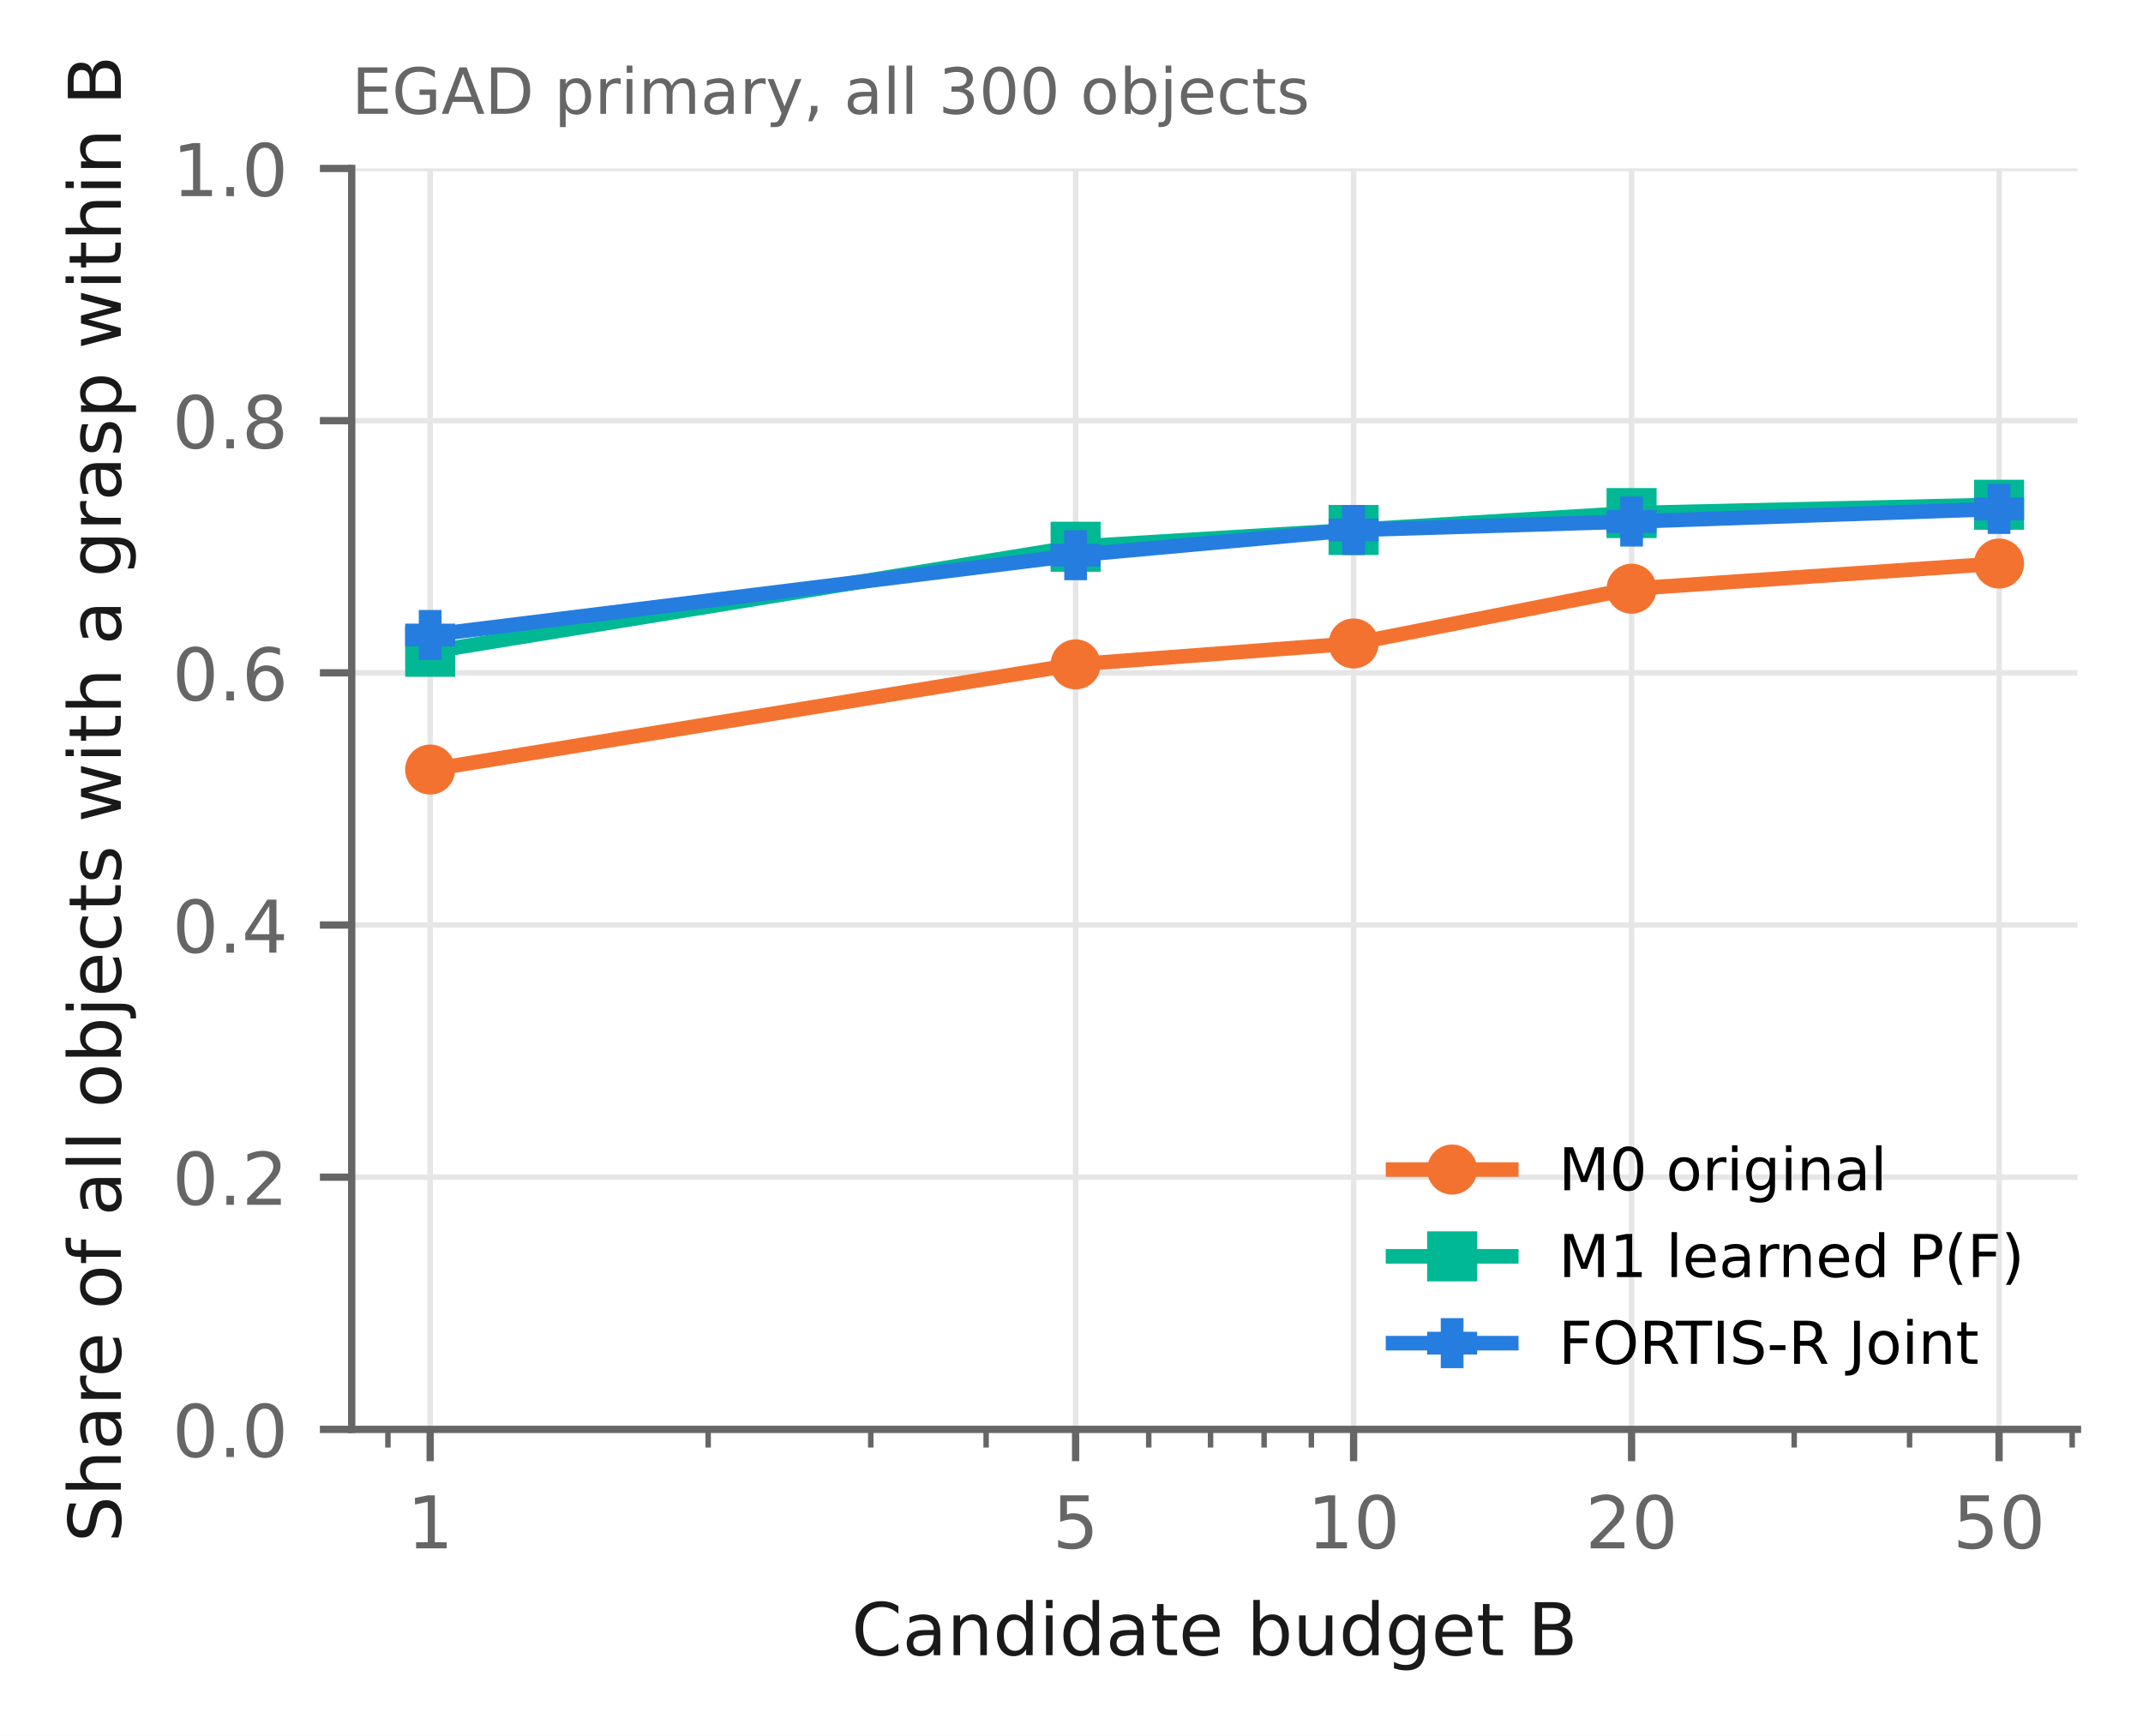
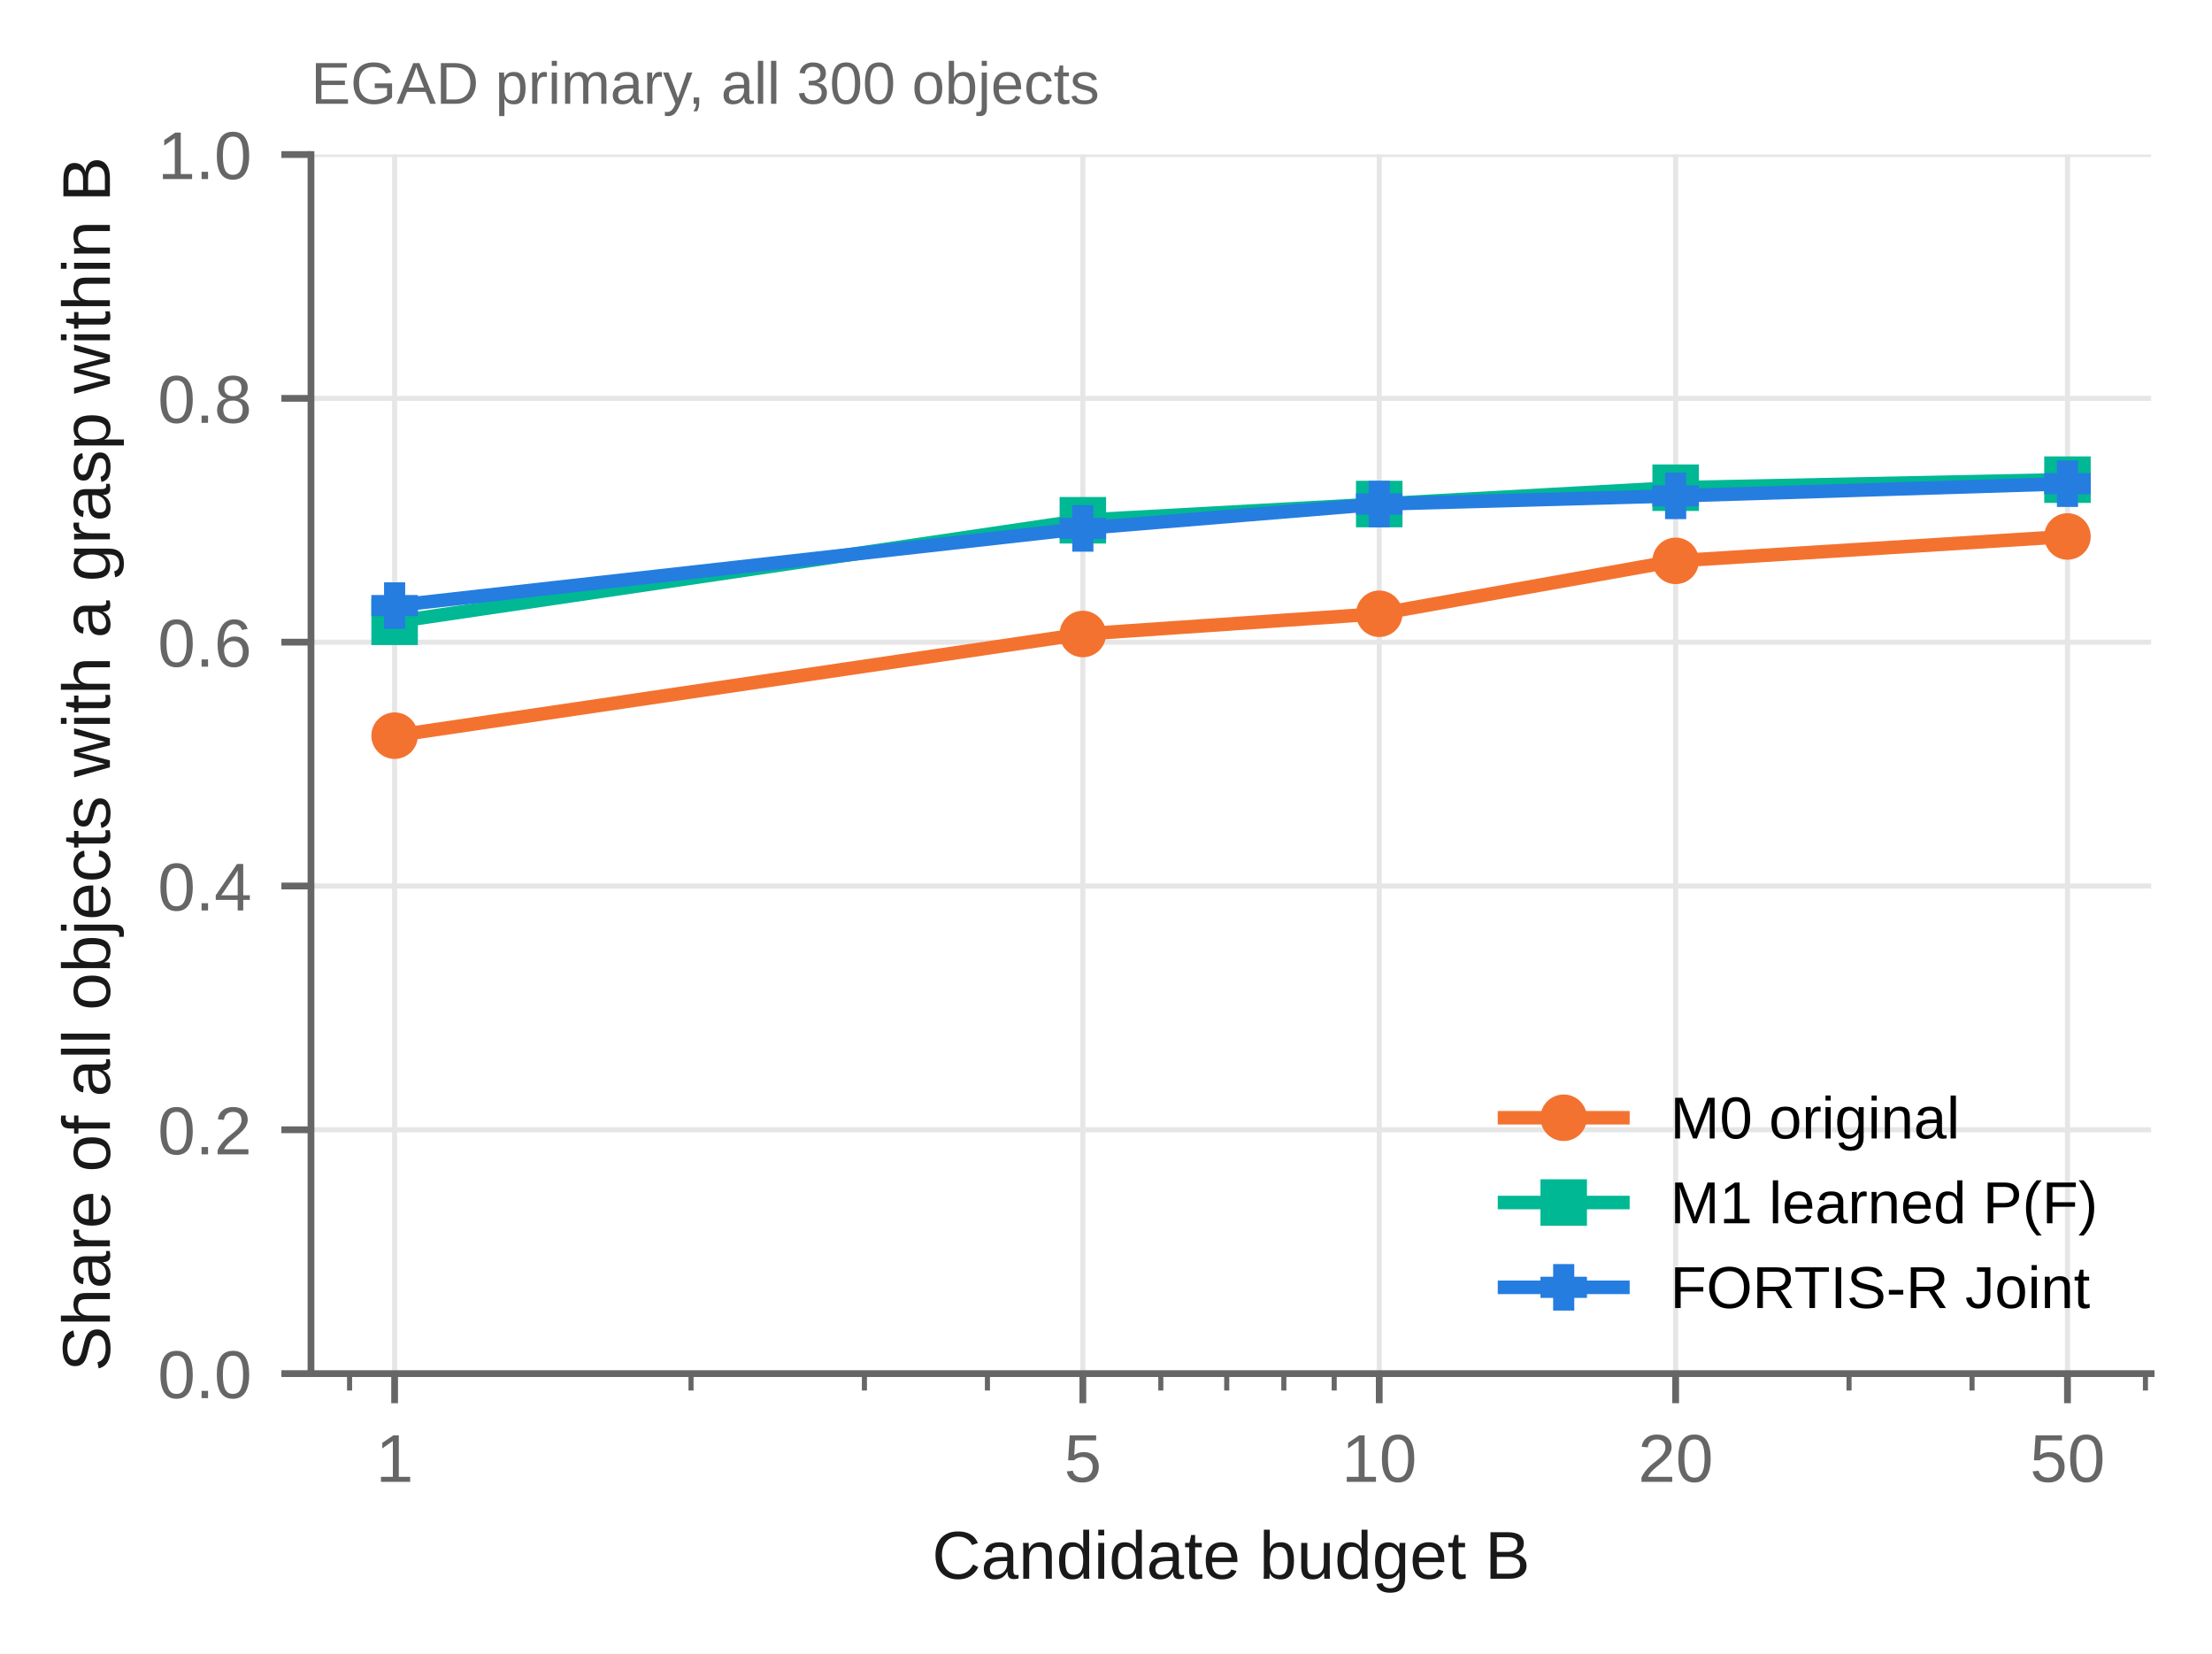
- <svg xmlns="http://www.w3.org/2000/svg" xmlns:xlink="http://www.w3.org/1999/xlink" width="235.585pt" height="190.804pt" viewBox="0 0 235.585 190.804" version="1.1">
+ <svg xmlns="http://www.w3.org/2000/svg" xmlns:xlink="http://www.w3.org/1999/xlink" width="261.598pt" height="195.532pt" viewBox="0 0 261.598 195.532" version="1.1">
  <defs>
    <style type="text/css">*{stroke-linejoin: round; stroke-linecap: butt}</style>
  </defs>
  <g id="figure_1">
    <g id="patch_1">
-       <path d="M 0 190.804  L 235.585 190.804  L 235.585 0  L 0 0  z " style="fill: #ffffff" />
+       <path d="M 0 195.532  L 261.598 195.532  L 261.598 -0  L 0 -0  z " style="fill: #ffffff" />
    </g>
    <g id="axes_1">
      <g id="patch_2">
-         <path d="M 38.665 157.119  L 228.385 157.119  L 228.385 18.519  L 38.665 18.519  z " style="fill: #ffffff" />
+         <path d="M 36.778 162.417  L 254.398 162.417  L 254.398 18.273  L 36.778 18.273  z " style="fill: #ffffff" />
      </g>
      <g id="matplotlib.axis_1">
        <g id="xtick_1">
          <g id="line2d_1">
-             <path d="M 47.289 157.119  L 47.289 18.519  " clip-path="url(#pc2524f0873)" style="fill: none; stroke: #e6e6e6; stroke-width: 0.6; stroke-linecap: square" />
+             <path d="M 46.669 162.417  L 46.669 18.273  " clip-path="url(#p2b0e923e38)" style="fill: none; stroke: #e6e6e6; stroke-width: 0.6; stroke-linecap: square" />
          </g>
          <g id="line2d_2">
            <defs>
-               <path id="m3e6e930d71" d="M 0 0  L 0 3.5  " style="stroke: #666666; stroke-width: 0.8" />
+               <path id="me458b5828e" d="M 0 0  L 0 3.5  " style="stroke: #666666; stroke-width: 0.8" />
            </defs>
            <g>
-               <use xlink:href="#m3e6e930d71" x="47.289" y="157.119" style="fill: #666666; stroke: #666666; stroke-width: 0.8" />
+               <use xlink:href="#me458b5828e" x="46.669" y="162.417" style="fill: #666666; stroke: #666666; stroke-width: 0.8" />
            </g>
          </g>
          <g id="text_1">
-             <text style="font-size: 8px; font-family: 'DejaVu Sans'; text-anchor: middle; fill: #666666" x="47.289" y="170.198" transform="rotate(-0 47.28864 170.1977)">1</text>
+             <text style="font-size: 8px; font-family: 'Liberation Sans', 'DejaVu Sans'; text-anchor: middle; fill: #666666" x="46.669" y="175.214" transform="rotate(-0 46.66932 175.2143)">1</text>
          </g>
        </g>
        <g id="xtick_2">
          <g id="line2d_3">
-             <path d="M 118.245 157.119  L 118.245 18.519  " clip-path="url(#pc2524f0873)" style="fill: none; stroke: #e6e6e6; stroke-width: 0.6; stroke-linecap: square" />
+             <path d="M 128.061 162.417  L 128.061 18.273  " clip-path="url(#p2b0e923e38)" style="fill: none; stroke: #e6e6e6; stroke-width: 0.6; stroke-linecap: square" />
          </g>
          <g id="line2d_4">
            <g>
-               <use xlink:href="#m3e6e930d71" x="118.245" y="157.119" style="fill: #666666; stroke: #666666; stroke-width: 0.8" />
+               <use xlink:href="#me458b5828e" x="128.061" y="162.417" style="fill: #666666; stroke: #666666; stroke-width: 0.8" />
            </g>
          </g>
          <g id="text_2">
-             <text style="font-size: 8px; font-family: 'DejaVu Sans'; text-anchor: middle; fill: #666666" x="118.245" y="170.198" transform="rotate(-0 118.2453 170.1977)">5</text>
+             <text style="font-size: 8px; font-family: 'Liberation Sans', 'DejaVu Sans'; text-anchor: middle; fill: #666666" x="128.061" y="175.214" transform="rotate(-0 128.0608 175.2143)">5</text>
          </g>
        </g>
        <g id="xtick_3">
          <g id="line2d_5">
-             <path d="M 148.805 157.119  L 148.805 18.519  " clip-path="url(#pc2524f0873)" style="fill: none; stroke: #e6e6e6; stroke-width: 0.6; stroke-linecap: square" />
+             <path d="M 163.114 162.417  L 163.114 18.273  " clip-path="url(#p2b0e923e38)" style="fill: none; stroke: #e6e6e6; stroke-width: 0.6; stroke-linecap: square" />
          </g>
          <g id="line2d_6">
            <g>
-               <use xlink:href="#m3e6e930d71" x="148.805" y="157.119" style="fill: #666666; stroke: #666666; stroke-width: 0.8" />
+               <use xlink:href="#me458b5828e" x="163.114" y="162.417" style="fill: #666666; stroke: #666666; stroke-width: 0.8" />
            </g>
          </g>
          <g id="text_3">
-             <text style="font-size: 8px; font-family: 'DejaVu Sans'; text-anchor: middle; fill: #666666" x="148.805" y="170.198" transform="rotate(-0 148.8047 170.1977)">10</text>
+             <text style="font-size: 8px; font-family: 'Liberation Sans', 'DejaVu Sans'; text-anchor: middle; fill: #666666" x="163.114" y="175.214" transform="rotate(-0 163.1142 175.2143)">10</text>
          </g>
        </g>
        <g id="xtick_4">
          <g id="line2d_7">
-             <path d="M 179.364 157.119  L 179.364 18.519  " clip-path="url(#pc2524f0873)" style="fill: none; stroke: #e6e6e6; stroke-width: 0.6; stroke-linecap: square" />
+             <path d="M 198.168 162.417  L 198.168 18.273  " clip-path="url(#p2b0e923e38)" style="fill: none; stroke: #e6e6e6; stroke-width: 0.6; stroke-linecap: square" />
          </g>
          <g id="line2d_8">
            <g>
-               <use xlink:href="#m3e6e930d71" x="179.364" y="157.119" style="fill: #666666; stroke: #666666; stroke-width: 0.8" />
+               <use xlink:href="#me458b5828e" x="198.168" y="162.417" style="fill: #666666; stroke: #666666; stroke-width: 0.8" />
            </g>
          </g>
          <g id="text_4">
-             <text style="font-size: 8px; font-family: 'DejaVu Sans'; text-anchor: middle; fill: #666666" x="179.364" y="170.198" transform="rotate(-0 179.3641 170.1977)">20</text>
+             <text style="font-size: 8px; font-family: 'Liberation Sans', 'DejaVu Sans'; text-anchor: middle; fill: #666666" x="198.168" y="175.214" transform="rotate(-0 198.1676 175.2143)">20</text>
          </g>
        </g>
        <g id="xtick_5">
          <g id="line2d_9">
-             <path d="M 219.761 157.119  L 219.761 18.519  " clip-path="url(#pc2524f0873)" style="fill: none; stroke: #e6e6e6; stroke-width: 0.6; stroke-linecap: square" />
+             <path d="M 244.506 162.417  L 244.506 18.273  " clip-path="url(#p2b0e923e38)" style="fill: none; stroke: #e6e6e6; stroke-width: 0.6; stroke-linecap: square" />
          </g>
          <g id="line2d_10">
            <g>
-               <use xlink:href="#m3e6e930d71" x="219.761" y="157.119" style="fill: #666666; stroke: #666666; stroke-width: 0.8" />
+               <use xlink:href="#me458b5828e" x="244.506" y="162.417" style="fill: #666666; stroke: #666666; stroke-width: 0.8" />
            </g>
          </g>
          <g id="text_5">
-             <text style="font-size: 8px; font-family: 'DejaVu Sans'; text-anchor: middle; fill: #666666" x="219.761" y="170.198" transform="rotate(-0 219.7614 170.1977)">50</text>
+             <text style="font-size: 8px; font-family: 'Liberation Sans', 'DejaVu Sans'; text-anchor: middle; fill: #666666" x="244.506" y="175.214" transform="rotate(-0 244.5057 175.2143)">50</text>
          </g>
        </g>
        <g id="xtick_6">
          <g id="line2d_11">
            <defs>
-               <path id="m0637f6768a" d="M 0 0  L 0 2  " style="stroke: #666666; stroke-width: 0.6" />
+               <path id="m69edfbb0c6" d="M 0 0  L 0 2  " style="stroke: #666666; stroke-width: 0.6" />
            </defs>
            <g>
-               <use xlink:href="#m0637f6768a" x="42.644" y="157.119" style="fill: #666666; stroke: #666666; stroke-width: 0.6" />
+               <use xlink:href="#m69edfbb0c6" x="41.341" y="162.417" style="fill: #666666; stroke: #666666; stroke-width: 0.6" />
            </g>
          </g>
        </g>
        <g id="xtick_7">
          <g id="line2d_12">
            <g>
-               <use xlink:href="#m0637f6768a" x="77.848" y="157.119" style="fill: #666666; stroke: #666666; stroke-width: 0.6" />
+               <use xlink:href="#m69edfbb0c6" x="81.723" y="162.417" style="fill: #666666; stroke: #666666; stroke-width: 0.6" />
            </g>
          </g>
        </g>
        <g id="xtick_8">
          <g id="line2d_13">
            <g>
-               <use xlink:href="#m0637f6768a" x="95.724" y="157.119" style="fill: #666666; stroke: #666666; stroke-width: 0.6" />
+               <use xlink:href="#m69edfbb0c6" x="102.228" y="162.417" style="fill: #666666; stroke: #666666; stroke-width: 0.6" />
            </g>
          </g>
        </g>
        <g id="xtick_9">
          <g id="line2d_14">
            <g>
-               <use xlink:href="#m0637f6768a" x="108.407" y="157.119" style="fill: #666666; stroke: #666666; stroke-width: 0.6" />
+               <use xlink:href="#m69edfbb0c6" x="116.776" y="162.417" style="fill: #666666; stroke: #666666; stroke-width: 0.6" />
            </g>
          </g>
        </g>
        <g id="xtick_10">
          <g id="line2d_15">
            <g>
-               <use xlink:href="#m0637f6768a" x="126.283" y="157.119" style="fill: #666666; stroke: #666666; stroke-width: 0.6" />
+               <use xlink:href="#m69edfbb0c6" x="137.281" y="162.417" style="fill: #666666; stroke: #666666; stroke-width: 0.6" />
            </g>
          </g>
        </g>
        <g id="xtick_11">
          <g id="line2d_16">
            <g>
-               <use xlink:href="#m0637f6768a" x="133.08" y="157.119" style="fill: #666666; stroke: #666666; stroke-width: 0.6" />
+               <use xlink:href="#m69edfbb0c6" x="145.077" y="162.417" style="fill: #666666; stroke: #666666; stroke-width: 0.6" />
            </g>
          </g>
        </g>
        <g id="xtick_12">
          <g id="line2d_17">
            <g>
-               <use xlink:href="#m0637f6768a" x="138.967" y="157.119" style="fill: #666666; stroke: #666666; stroke-width: 0.6" />
+               <use xlink:href="#m69edfbb0c6" x="151.83" y="162.417" style="fill: #666666; stroke: #666666; stroke-width: 0.6" />
            </g>
          </g>
        </g>
        <g id="xtick_13">
          <g id="line2d_18">
            <g>
-               <use xlink:href="#m0637f6768a" x="144.16" y="157.119" style="fill: #666666; stroke: #666666; stroke-width: 0.6" />
+               <use xlink:href="#m69edfbb0c6" x="157.786" y="162.417" style="fill: #666666; stroke: #666666; stroke-width: 0.6" />
            </g>
          </g>
        </g>
        <g id="xtick_14">
          <g id="line2d_19">
            <g>
-               <use xlink:href="#m0637f6768a" x="197.24" y="157.119" style="fill: #666666; stroke: #666666; stroke-width: 0.6" />
+               <use xlink:href="#m69edfbb0c6" x="218.673" y="162.417" style="fill: #666666; stroke: #666666; stroke-width: 0.6" />
            </g>
          </g>
        </g>
        <g id="xtick_15">
          <g id="line2d_20">
            <g>
-               <use xlink:href="#m0637f6768a" x="209.923" y="157.119" style="fill: #666666; stroke: #666666; stroke-width: 0.6" />
+               <use xlink:href="#m69edfbb0c6" x="233.221" y="162.417" style="fill: #666666; stroke: #666666; stroke-width: 0.6" />
            </g>
          </g>
        </g>
        <g id="xtick_16">
          <g id="line2d_21">
            <g>
-               <use xlink:href="#m0637f6768a" x="227.8" y="157.119" style="fill: #666666; stroke: #666666; stroke-width: 0.6" />
+               <use xlink:href="#m69edfbb0c6" x="253.726" y="162.417" style="fill: #666666; stroke: #666666; stroke-width: 0.6" />
            </g>
          </g>
        </g>
        <g id="text_6">
-           <text style="font-size: 8px; font-family: 'DejaVu Sans'; text-anchor: middle; fill: #191919" x="133.525" y="181.94" transform="rotate(-0 133.525 181.9402)">Candidate budget B</text>
+           <text style="font-size: 8px; font-family: 'Liberation Sans', 'DejaVu Sans'; text-anchor: middle; fill: #191919" x="145.588" y="186.672" transform="rotate(-0 145.5875 186.6718)">Candidate budget B</text>
        </g>
      </g>
      <g id="matplotlib.axis_2">
        <g id="ytick_1">
          <g id="line2d_22">
-             <path d="M 38.665 157.119  L 228.385 157.119  " clip-path="url(#pc2524f0873)" style="fill: none; stroke: #e6e6e6; stroke-width: 0.6; stroke-linecap: square" />
+             <path d="M 36.778 162.417  L 254.398 162.417  " clip-path="url(#p2b0e923e38)" style="fill: none; stroke: #e6e6e6; stroke-width: 0.6; stroke-linecap: square" />
          </g>
          <g id="line2d_23">
            <defs>
-               <path id="mbe72d1a9f9" d="M 0 0  L -3.5 0  " style="stroke: #666666; stroke-width: 0.8" />
+               <path id="m7744b1ef28" d="M 0 0  L -3.5 0  " style="stroke: #666666; stroke-width: 0.8" />
            </defs>
            <g>
-               <use xlink:href="#mbe72d1a9f9" x="38.665" y="157.119" style="fill: #666666; stroke: #666666; stroke-width: 0.8" />
+               <use xlink:href="#m7744b1ef28" x="36.778" y="162.417" style="fill: #666666; stroke: #666666; stroke-width: 0.8" />
            </g>
          </g>
          <g id="text_7">
-             <text style="font-size: 8px; font-family: 'DejaVu Sans'; text-anchor: end; fill: #666666" x="31.665" y="160.158" transform="rotate(-0 31.665 160.1583)">0.0</text>
+             <text style="font-size: 8px; font-family: 'Liberation Sans', 'DejaVu Sans'; text-anchor: end; fill: #666666" x="29.777" y="165.316" transform="rotate(-0 29.7775 165.3156)">0.0</text>
          </g>
        </g>
        <g id="ytick_2">
          <g id="line2d_24">
-             <path d="M 38.665 129.399  L 228.385 129.399  " clip-path="url(#pc2524f0873)" style="fill: none; stroke: #e6e6e6; stroke-width: 0.6; stroke-linecap: square" />
+             <path d="M 36.778 133.588  L 254.398 133.588  " clip-path="url(#p2b0e923e38)" style="fill: none; stroke: #e6e6e6; stroke-width: 0.6; stroke-linecap: square" />
          </g>
          <g id="line2d_25">
            <g>
-               <use xlink:href="#mbe72d1a9f9" x="38.665" y="129.399" style="fill: #666666; stroke: #666666; stroke-width: 0.8" />
+               <use xlink:href="#m7744b1ef28" x="36.778" y="133.588" style="fill: #666666; stroke: #666666; stroke-width: 0.8" />
            </g>
          </g>
          <g id="text_8">
-             <text style="font-size: 8px; font-family: 'DejaVu Sans'; text-anchor: end; fill: #666666" x="31.665" y="132.438" transform="rotate(-0 31.665 132.4383)">0.2</text>
+             <text style="font-size: 8px; font-family: 'Liberation Sans', 'DejaVu Sans'; text-anchor: end; fill: #666666" x="29.777" y="136.487" transform="rotate(-0 29.7775 136.4868)">0.2</text>
          </g>
        </g>
        <g id="ytick_3">
          <g id="line2d_26">
-             <path d="M 38.665 101.679  L 228.385 101.679  " clip-path="url(#pc2524f0873)" style="fill: none; stroke: #e6e6e6; stroke-width: 0.6; stroke-linecap: square" />
+             <path d="M 36.778 104.759  L 254.398 104.759  " clip-path="url(#p2b0e923e38)" style="fill: none; stroke: #e6e6e6; stroke-width: 0.6; stroke-linecap: square" />
          </g>
          <g id="line2d_27">
            <g>
-               <use xlink:href="#mbe72d1a9f9" x="38.665" y="101.679" style="fill: #666666; stroke: #666666; stroke-width: 0.8" />
+               <use xlink:href="#m7744b1ef28" x="36.778" y="104.759" style="fill: #666666; stroke: #666666; stroke-width: 0.8" />
            </g>
          </g>
          <g id="text_9">
-             <text style="font-size: 8px; font-family: 'DejaVu Sans'; text-anchor: end; fill: #666666" x="31.665" y="104.718" transform="rotate(-0 31.665 104.7183)">0.4</text>
+             <text style="font-size: 8px; font-family: 'Liberation Sans', 'DejaVu Sans'; text-anchor: end; fill: #666666" x="29.777" y="107.658" transform="rotate(-0 29.7775 107.658)">0.4</text>
          </g>
        </g>
        <g id="ytick_4">
          <g id="line2d_28">
-             <path d="M 38.665 73.959  L 228.385 73.959  " clip-path="url(#pc2524f0873)" style="fill: none; stroke: #e6e6e6; stroke-width: 0.6; stroke-linecap: square" />
+             <path d="M 36.778 75.93  L 254.398 75.93  " clip-path="url(#p2b0e923e38)" style="fill: none; stroke: #e6e6e6; stroke-width: 0.6; stroke-linecap: square" />
          </g>
          <g id="line2d_29">
            <g>
-               <use xlink:href="#mbe72d1a9f9" x="38.665" y="73.959" style="fill: #666666; stroke: #666666; stroke-width: 0.8" />
+               <use xlink:href="#m7744b1ef28" x="36.778" y="75.93" style="fill: #666666; stroke: #666666; stroke-width: 0.8" />
            </g>
          </g>
          <g id="text_10">
-             <text style="font-size: 8px; font-family: 'DejaVu Sans'; text-anchor: end; fill: #666666" x="31.665" y="76.998" transform="rotate(-0 31.665 76.99828)">0.6</text>
+             <text style="font-size: 8px; font-family: 'Liberation Sans', 'DejaVu Sans'; text-anchor: end; fill: #666666" x="29.777" y="78.829" transform="rotate(-0 29.7775 78.82916)">0.6</text>
          </g>
        </g>
        <g id="ytick_5">
          <g id="line2d_30">
-             <path d="M 38.665 46.239  L 228.385 46.239  " clip-path="url(#pc2524f0873)" style="fill: none; stroke: #e6e6e6; stroke-width: 0.6; stroke-linecap: square" />
+             <path d="M 36.778 47.102  L 254.398 47.102  " clip-path="url(#p2b0e923e38)" style="fill: none; stroke: #e6e6e6; stroke-width: 0.6; stroke-linecap: square" />
          </g>
          <g id="line2d_31">
            <g>
-               <use xlink:href="#mbe72d1a9f9" x="38.665" y="46.239" style="fill: #666666; stroke: #666666; stroke-width: 0.8" />
+               <use xlink:href="#m7744b1ef28" x="36.778" y="47.102" style="fill: #666666; stroke: #666666; stroke-width: 0.8" />
            </g>
          </g>
          <g id="text_11">
-             <text style="font-size: 8px; font-family: 'DejaVu Sans'; text-anchor: end; fill: #666666" x="31.665" y="49.278" transform="rotate(-0 31.665 49.27828)">0.8</text>
+             <text style="font-size: 8px; font-family: 'Liberation Sans', 'DejaVu Sans'; text-anchor: end; fill: #666666" x="29.777" y="50" transform="rotate(-0 29.7775 50.00036)">0.8</text>
          </g>
        </g>
        <g id="ytick_6">
          <g id="line2d_32">
-             <path d="M 38.665 18.519  L 228.385 18.519  " clip-path="url(#pc2524f0873)" style="fill: none; stroke: #e6e6e6; stroke-width: 0.6; stroke-linecap: square" />
+             <path d="M 36.778 18.273  L 254.398 18.273  " clip-path="url(#p2b0e923e38)" style="fill: none; stroke: #e6e6e6; stroke-width: 0.6; stroke-linecap: square" />
          </g>
          <g id="line2d_33">
            <g>
-               <use xlink:href="#mbe72d1a9f9" x="38.665" y="18.519" style="fill: #666666; stroke: #666666; stroke-width: 0.8" />
+               <use xlink:href="#m7744b1ef28" x="36.778" y="18.273" style="fill: #666666; stroke: #666666; stroke-width: 0.8" />
            </g>
          </g>
          <g id="text_12">
-             <text style="font-size: 8px; font-family: 'DejaVu Sans'; text-anchor: end; fill: #666666" x="31.665" y="21.558" transform="rotate(-0 31.665 21.55828)">1.0</text>
+             <text style="font-size: 8px; font-family: 'Liberation Sans', 'DejaVu Sans'; text-anchor: end; fill: #666666" x="29.777" y="21.172" transform="rotate(-0 29.7775 21.17156)">1.0</text>
          </g>
        </g>
        <g id="text_13">
-           <text style="font-size: 8px; font-family: 'DejaVu Sans'; text-anchor: middle; fill: #191919" x="13.279" y="87.819" transform="rotate(-90 13.27875 87.81891)">Share of all objects with a grasp within B</text>
+           <text style="font-size: 8px; font-family: 'Liberation Sans', 'DejaVu Sans'; text-anchor: middle; fill: #191919" x="12.998" y="90.345" transform="rotate(-90 12.9975 90.34481)">Share of all objects with a grasp within B</text>
        </g>
      </g>
      <g id="line2d_34">
-         <path d="M 47.289 84.59  L 118.245 73.03  L 148.805 70.73  L 179.364 64.714  L 219.761 61.942  " clip-path="url(#pc2524f0873)" style="fill: none; stroke: #f47230; stroke-width: 1.6; stroke-linecap: square" />
+         <path d="M 46.669 86.986  L 128.061 74.965  L 163.114 72.572  L 198.168 66.316  L 244.506 63.433  " clip-path="url(#p2b0e923e38)" style="fill: none; stroke: #f47230; stroke-width: 1.6; stroke-linecap: square" />
        <defs>
-           <path id="mde02e5549d" d="M 0 2.25  C 0.597 2.25 1.169 2.013 1.591 1.591  C 2.013 1.169 2.25 0.597 2.25 0  C 2.25 -0.597 2.013 -1.169 1.591 -1.591  C 1.169 -2.013 0.597 -2.25 0 -2.25  C -0.597 -2.25 -1.169 -2.013 -1.591 -1.591  C -2.013 -1.169 -2.25 -0.597 -2.25 0  C -2.25 0.597 -2.013 1.169 -1.591 1.591  C -1.169 2.013 -0.597 2.25 0 2.25  z " style="stroke: #f47230" />
+           <path id="m5bbf63b441" d="M 0 2.25  C 0.597 2.25 1.169 2.013 1.591 1.591  C 2.013 1.169 2.25 0.597 2.25 0  C 2.25 -0.597 2.013 -1.169 1.591 -1.591  C 1.169 -2.013 0.597 -2.25 0 -2.25  C -0.597 -2.25 -1.169 -2.013 -1.591 -1.591  C -2.013 -1.169 -2.25 -0.597 -2.25 0  C -2.25 0.597 -2.013 1.169 -1.591 1.591  C -1.169 2.013 -0.597 2.25 0 2.25  z " style="stroke: #f47230" />
        </defs>
-         <g clip-path="url(#pc2524f0873)">
-           <use xlink:href="#mde02e5549d" x="47.289" y="84.59" style="fill: #f47230; stroke: #f47230" />
-           <use xlink:href="#mde02e5549d" x="118.245" y="73.03" style="fill: #f47230; stroke: #f47230" />
-           <use xlink:href="#mde02e5549d" x="148.805" y="70.73" style="fill: #f47230; stroke: #f47230" />
-           <use xlink:href="#mde02e5549d" x="179.364" y="64.714" style="fill: #f47230; stroke: #f47230" />
-           <use xlink:href="#mde02e5549d" x="219.761" y="61.942" style="fill: #f47230; stroke: #f47230" />
+         <g clip-path="url(#p2b0e923e38)">
+           <use xlink:href="#m5bbf63b441" x="46.669" y="86.986" style="fill: #f47230; stroke: #f47230" />
+           <use xlink:href="#m5bbf63b441" x="128.061" y="74.965" style="fill: #f47230; stroke: #f47230" />
+           <use xlink:href="#m5bbf63b441" x="163.114" y="72.572" style="fill: #f47230; stroke: #f47230" />
+           <use xlink:href="#m5bbf63b441" x="198.168" y="66.316" style="fill: #f47230; stroke: #f47230" />
+           <use xlink:href="#m5bbf63b441" x="244.506" y="63.433" style="fill: #f47230; stroke: #f47230" />
        </g>
      </g>
      <g id="line2d_35">
-         <path d="M 47.289 71.644  L 118.245 60.099  L 148.805 58.256  L 179.364 56.398  L 219.761 55.484  " clip-path="url(#pc2524f0873)" style="fill: none; stroke: #00b894; stroke-width: 1.6; stroke-linecap: square" />
+         <path d="M 46.669 73.523  L 128.061 61.516  L 163.114 59.599  L 198.168 57.667  L 244.506 56.716  " clip-path="url(#p2b0e923e38)" style="fill: none; stroke: #00b894; stroke-width: 1.6; stroke-linecap: square" />
        <defs>
-           <path id="mafab8c7882" d="M -2.25 2.25  L 2.25 2.25  L 2.25 -2.25  L -2.25 -2.25  z " style="stroke: #00b894; stroke-linejoin: miter" />
+           <path id="m0ba9ff8177" d="M -2.25 2.25  L 2.25 2.25  L 2.25 -2.25  L -2.25 -2.25  z " style="stroke: #00b894; stroke-linejoin: miter" />
        </defs>
-         <g clip-path="url(#pc2524f0873)">
-           <use xlink:href="#mafab8c7882" x="47.289" y="71.644" style="fill: #00b894; stroke: #00b894; stroke-linejoin: miter" />
-           <use xlink:href="#mafab8c7882" x="118.245" y="60.099" style="fill: #00b894; stroke: #00b894; stroke-linejoin: miter" />
-           <use xlink:href="#mafab8c7882" x="148.805" y="58.256" style="fill: #00b894; stroke: #00b894; stroke-linejoin: miter" />
-           <use xlink:href="#mafab8c7882" x="179.364" y="56.398" style="fill: #00b894; stroke: #00b894; stroke-linejoin: miter" />
-           <use xlink:href="#mafab8c7882" x="219.761" y="55.484" style="fill: #00b894; stroke: #00b894; stroke-linejoin: miter" />
+         <g clip-path="url(#p2b0e923e38)">
+           <use xlink:href="#m0ba9ff8177" x="46.669" y="73.523" style="fill: #00b894; stroke: #00b894; stroke-linejoin: miter" />
+           <use xlink:href="#m0ba9ff8177" x="128.061" y="61.516" style="fill: #00b894; stroke: #00b894; stroke-linejoin: miter" />
+           <use xlink:href="#m0ba9ff8177" x="163.114" y="59.599" style="fill: #00b894; stroke: #00b894; stroke-linejoin: miter" />
+           <use xlink:href="#m0ba9ff8177" x="198.168" y="57.667" style="fill: #00b894; stroke: #00b894; stroke-linejoin: miter" />
+           <use xlink:href="#m0ba9ff8177" x="244.506" y="56.716" style="fill: #00b894; stroke: #00b894; stroke-linejoin: miter" />
        </g>
      </g>
      <g id="line2d_36">
-         <path d="M 47.289 69.801  L 118.245 61.028  L 148.805 58.256  L 179.364 57.327  L 219.761 55.941  " clip-path="url(#pc2524f0873)" style="fill: none; stroke: #257de0; stroke-width: 1.6; stroke-linecap: square" />
+         <path d="M 46.669 71.606  L 128.061 62.482  L 163.114 59.599  L 198.168 58.633  L 244.506 57.192  " clip-path="url(#p2b0e923e38)" style="fill: none; stroke: #257de0; stroke-width: 1.6; stroke-linecap: square" />
        <defs>
-           <path id="m3b2c137188" d="M -0.75 2.25  L 0.75 2.25  L 0.75 0.75  L 2.25 0.75  L 2.25 -0.75  L 0.75 -0.75  L 0.75 -2.25  L -0.75 -2.25  L -0.75 -0.75  L -2.25 -0.75  L -2.25 0.75  L -0.75 0.75  z " style="stroke: #257de0; stroke-linejoin: miter" />
+           <path id="mc32938855d" d="M -0.75 2.25  L 0.75 2.25  L 0.75 0.75  L 2.25 0.75  L 2.25 -0.75  L 0.75 -0.75  L 0.75 -2.25  L -0.75 -2.25  L -0.75 -0.75  L -2.25 -0.75  L -2.25 0.75  L -0.75 0.75  z " style="stroke: #257de0; stroke-linejoin: miter" />
        </defs>
-         <g clip-path="url(#pc2524f0873)">
-           <use xlink:href="#m3b2c137188" x="47.289" y="69.801" style="fill: #257de0; stroke: #257de0; stroke-linejoin: miter" />
-           <use xlink:href="#m3b2c137188" x="118.245" y="61.028" style="fill: #257de0; stroke: #257de0; stroke-linejoin: miter" />
-           <use xlink:href="#m3b2c137188" x="148.805" y="58.256" style="fill: #257de0; stroke: #257de0; stroke-linejoin: miter" />
-           <use xlink:href="#m3b2c137188" x="179.364" y="57.327" style="fill: #257de0; stroke: #257de0; stroke-linejoin: miter" />
-           <use xlink:href="#m3b2c137188" x="219.761" y="55.941" style="fill: #257de0; stroke: #257de0; stroke-linejoin: miter" />
+         <g clip-path="url(#p2b0e923e38)">
+           <use xlink:href="#mc32938855d" x="46.669" y="71.606" style="fill: #257de0; stroke: #257de0; stroke-linejoin: miter" />
+           <use xlink:href="#mc32938855d" x="128.061" y="62.482" style="fill: #257de0; stroke: #257de0; stroke-linejoin: miter" />
+           <use xlink:href="#mc32938855d" x="163.114" y="59.599" style="fill: #257de0; stroke: #257de0; stroke-linejoin: miter" />
+           <use xlink:href="#mc32938855d" x="198.168" y="58.633" style="fill: #257de0; stroke: #257de0; stroke-linejoin: miter" />
+           <use xlink:href="#mc32938855d" x="244.506" y="57.192" style="fill: #257de0; stroke: #257de0; stroke-linejoin: miter" />
        </g>
      </g>
      <g id="patch_3">
-         <path d="M 38.665 157.119  L 38.665 18.519  " style="fill: none; stroke: #666666; stroke-width: 0.8; stroke-linejoin: miter; stroke-linecap: square" />
+         <path d="M 36.778 162.417  L 36.778 18.273  " style="fill: none; stroke: #666666; stroke-width: 0.8; stroke-linejoin: miter; stroke-linecap: square" />
      </g>
      <g id="patch_4">
-         <path d="M 38.665 157.119  L 228.385 157.119  " style="fill: none; stroke: #666666; stroke-width: 0.8; stroke-linejoin: miter; stroke-linecap: square" />
+         <path d="M 36.778 162.417  L 254.398 162.417  " style="fill: none; stroke: #666666; stroke-width: 0.8; stroke-linejoin: miter; stroke-linecap: square" />
      </g>
      <g id="text_14">
-         <text style="font-size: 7px; font-family: 'DejaVu Sans'; text-anchor: start; fill: #666666" x="38.665" y="12.519" transform="rotate(-0 38.665 12.51891)">EGAD primary, all 300 objects</text>
+         <text style="font-size: 7px; font-family: 'Liberation Sans', 'DejaVu Sans'; text-anchor: start; fill: #666666" x="36.778" y="12.273" transform="rotate(-0 36.7775 12.27281)">EGAD primary, all 300 objects</text>
      </g>
      <g id="legend_1">
        <g id="line2d_37">
-           <path d="M 153.137 128.561  L 159.637 128.561  L 166.137 128.561  " style="fill: none; stroke: #f47230; stroke-width: 1.6; stroke-linecap: square" />
+           <path d="M 177.929 132.164  L 184.929 132.164  L 191.929 132.164  " style="fill: none; stroke: #f47230; stroke-width: 1.6; stroke-linecap: square" />
          <g>
-             <use xlink:href="#mde02e5549d" x="159.637" y="128.561" style="fill: #f47230; stroke: #f47230" />
+             <use xlink:href="#m5bbf63b441" x="184.929" y="132.164" style="fill: #f47230; stroke: #f47230" />
          </g>
        </g>
        <g id="text_15">
-           <text style="font-size: 6.5px; font-family: 'DejaVu Sans'; text-anchor: start" x="171.337" y="130.836" transform="rotate(-0 171.3373 130.8355)">M0 original</text>
+           <text style="font-size: 7px; font-family: 'Liberation Sans', 'DejaVu Sans'; text-anchor: start" x="197.529" y="134.614" transform="rotate(-0 197.5291 134.6137)">M0 original</text>
        </g>
        <g id="line2d_38">
-           <path d="M 153.137 138.101  L 159.637 138.101  L 166.137 138.101  " style="fill: none; stroke: #00b894; stroke-width: 1.6; stroke-linecap: square" />
+           <path d="M 177.929 142.189  L 184.929 142.189  L 191.929 142.189  " style="fill: none; stroke: #00b894; stroke-width: 1.6; stroke-linecap: square" />
          <g>
-             <use xlink:href="#mafab8c7882" x="159.637" y="138.101" style="fill: #00b894; stroke: #00b894; stroke-linejoin: miter" />
+             <use xlink:href="#m0ba9ff8177" x="184.929" y="142.189" style="fill: #00b894; stroke: #00b894; stroke-linejoin: miter" />
          </g>
        </g>
        <g id="text_16">
-           <text style="font-size: 6.5px; font-family: 'DejaVu Sans'; text-anchor: start" x="171.337" y="140.376" transform="rotate(-0 171.3373 140.3763)">M1 learned P(F)</text>
+           <text style="font-size: 7px; font-family: 'Liberation Sans', 'DejaVu Sans'; text-anchor: start" x="197.529" y="144.639" transform="rotate(-0 197.5291 144.639)">M1 learned P(F)</text>
        </g>
        <g id="line2d_39">
-           <path d="M 153.137 147.642  L 159.637 147.642  L 166.137 147.642  " style="fill: none; stroke: #257de0; stroke-width: 1.6; stroke-linecap: square" />
+           <path d="M 177.929 152.214  L 184.929 152.214  L 191.929 152.214  " style="fill: none; stroke: #257de0; stroke-width: 1.6; stroke-linecap: square" />
          <g>
-             <use xlink:href="#m3b2c137188" x="159.637" y="147.642" style="fill: #257de0; stroke: #257de0; stroke-linejoin: miter" />
+             <use xlink:href="#mc32938855d" x="184.929" y="152.214" style="fill: #257de0; stroke: #257de0; stroke-linejoin: miter" />
          </g>
        </g>
        <g id="text_17">
-           <text style="font-size: 6.5px; font-family: 'DejaVu Sans'; text-anchor: start" x="171.337" y="149.917" transform="rotate(-0 171.3373 149.9171)">FORTIS-R Joint</text>
+           <text style="font-size: 7px; font-family: 'Liberation Sans', 'DejaVu Sans'; text-anchor: start" x="197.529" y="154.664" transform="rotate(-0 197.5291 154.6643)">FORTIS-R Joint</text>
        </g>
      </g>
    </g>
  </g>
  <defs>
-     <clipPath id="pc2524f0873">
-       <rect x="38.665" y="18.519" width="189.72" height="138.6" />
+     <clipPath id="p2b0e923e38">
+       <rect x="36.778" y="18.273" width="217.62" height="144.144" />
    </clipPath>
  </defs>
</svg>
